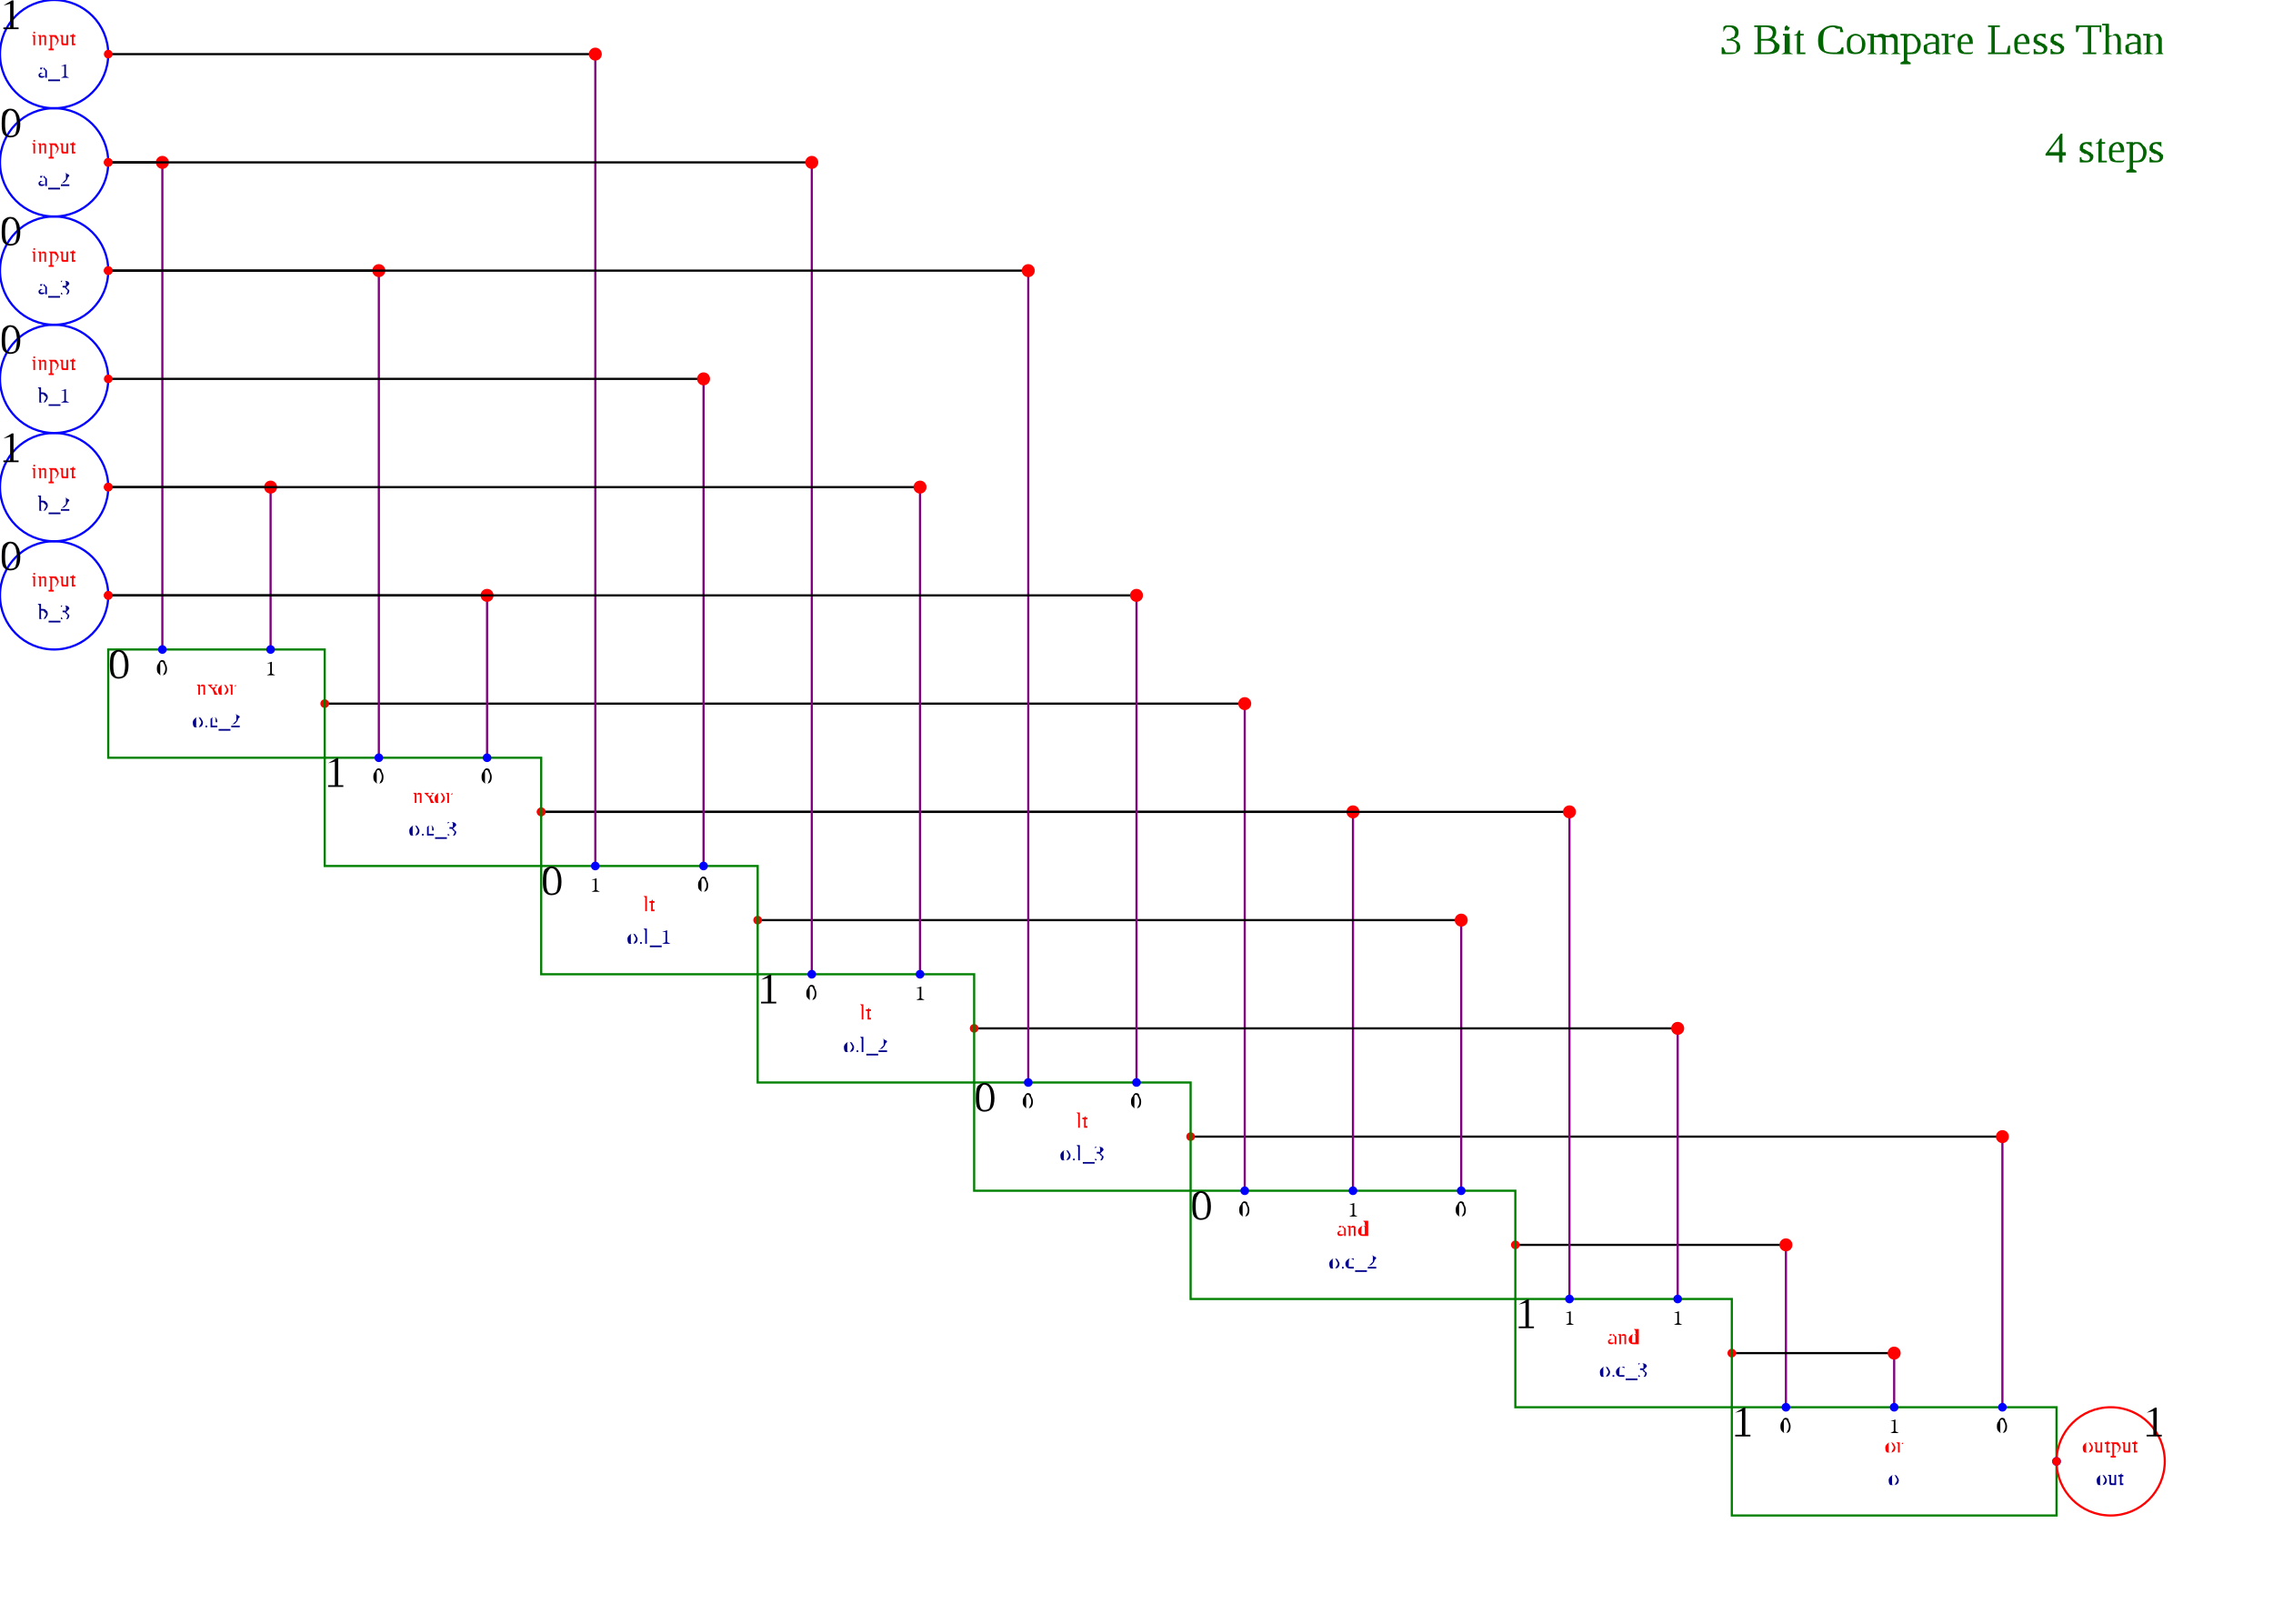
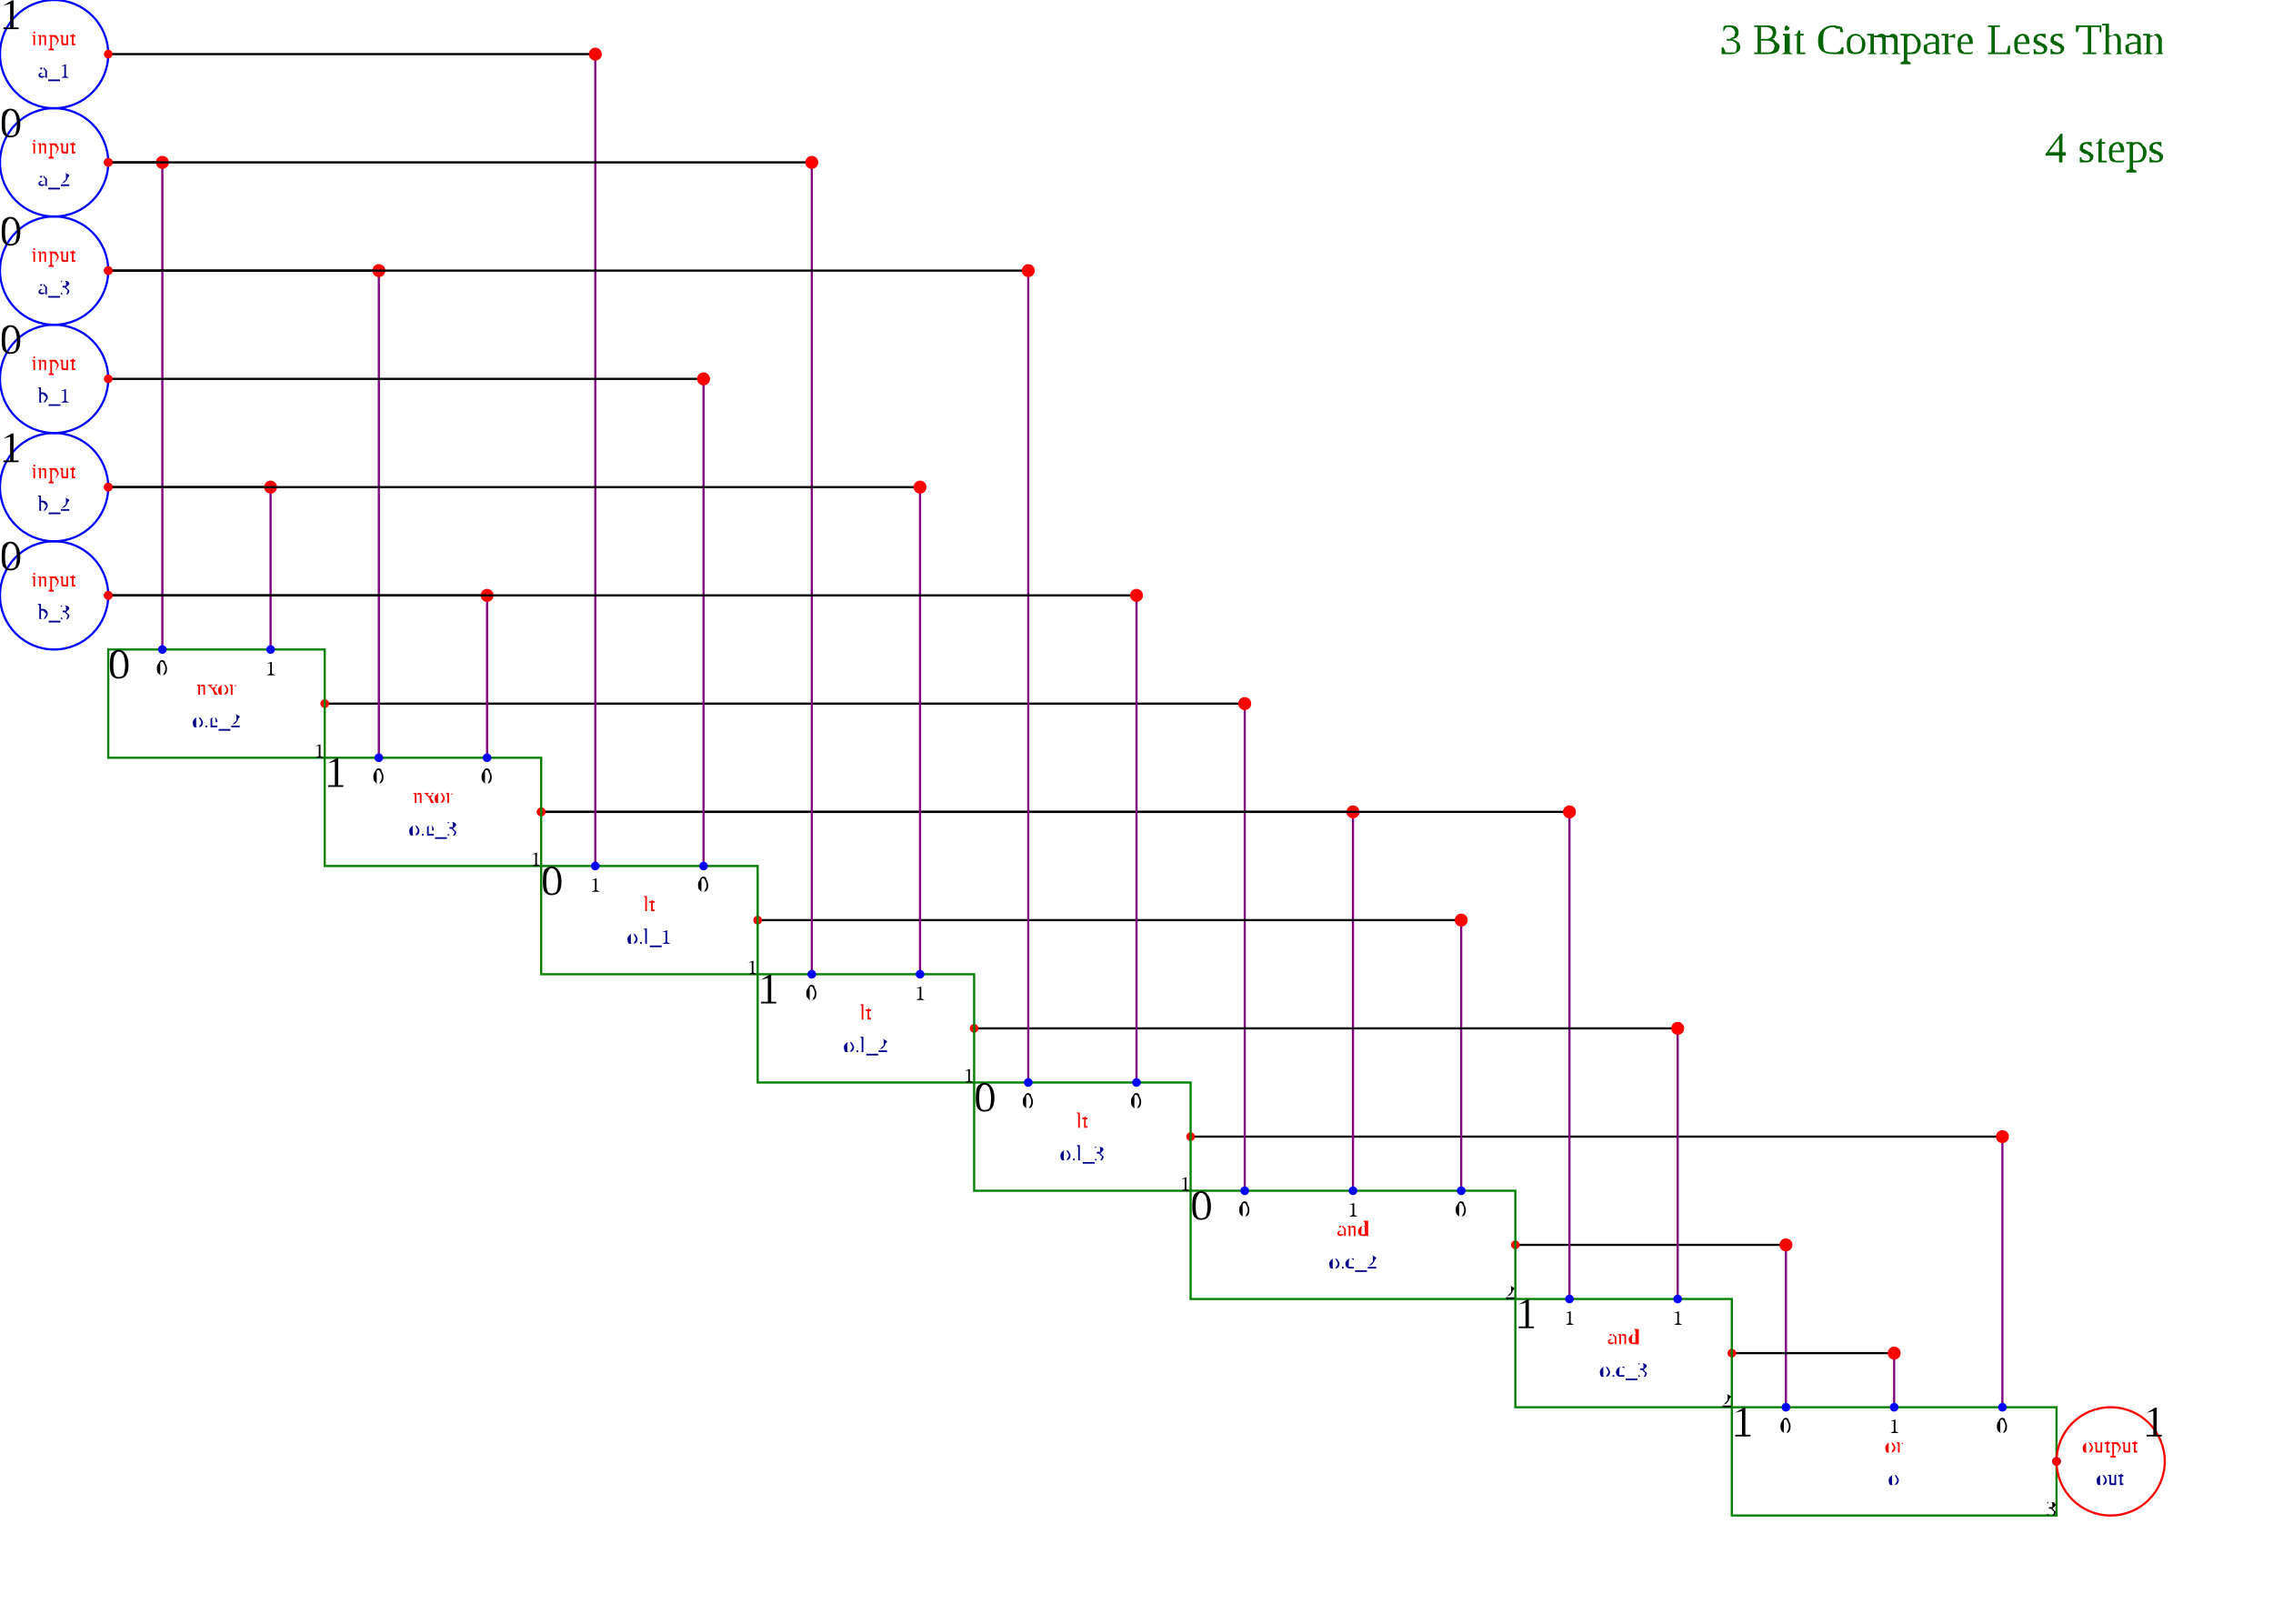
<svg xmlns="http://www.w3.org/2000/svg" height="100%" viewBox="0 0 21 15" width="100%">
  <text fill="darkGreen" font-size="0.4" stroke-width="0.04" text-anchor="end" x="20" y="0.5">3 Bit Compare Less Than
</text>
  <text fill="darkGreen" font-size="0.4" stroke-width="0.04" text-anchor="end" x="20" y="1.5">4 steps</text>
  <circle cx="0.5" cy="0.5" fill="transparent" font-size="0.2" r="0.5" stroke="blue" stroke-width="0.02" />
  <text dominant-baseline="hanging" fill="black" font-size="0.4" stroke-width="0.04" text-anchor="start" x="0" y="0">1</text>
  <text dominant-baseline="auto" fill="red" font-size="0.2" stroke-width="0.02" text-anchor="middle" x="0.5" y="0.417">input</text>
  <text dominant-baseline="hanging" fill="darkblue" font-size="0.2" stroke-width="0.02" text-anchor="middle" x="0.5" y="0.583">a_1</text>
  <circle cx="0.5" cy="1.5" fill="transparent" font-size="0.2" r="0.5" stroke="blue" stroke-width="0.02" />
  <text dominant-baseline="hanging" fill="black" font-size="0.4" stroke-width="0.04" text-anchor="start" x="0" y="1">0</text>
  <text dominant-baseline="auto" fill="red" font-size="0.2" stroke-width="0.02" text-anchor="middle" x="0.5" y="1.417">input</text>
  <text dominant-baseline="hanging" fill="darkblue" font-size="0.2" stroke-width="0.02" text-anchor="middle" x="0.5" y="1.583">a_2</text>
  <circle cx="0.5" cy="2.5" fill="transparent" font-size="0.2" r="0.5" stroke="blue" stroke-width="0.02" />
  <text dominant-baseline="hanging" fill="black" font-size="0.4" stroke-width="0.04" text-anchor="start" x="0" y="2">0</text>
  <text dominant-baseline="auto" fill="red" font-size="0.2" stroke-width="0.02" text-anchor="middle" x="0.5" y="2.417">input</text>
  <text dominant-baseline="hanging" fill="darkblue" font-size="0.2" stroke-width="0.02" text-anchor="middle" x="0.5" y="2.583">a_3</text>
  <circle cx="0.5" cy="3.5" fill="transparent" font-size="0.2" r="0.5" stroke="blue" stroke-width="0.02" />
  <text dominant-baseline="hanging" fill="black" font-size="0.4" stroke-width="0.04" text-anchor="start" x="0" y="3">0</text>
  <text dominant-baseline="auto" fill="red" font-size="0.2" stroke-width="0.02" text-anchor="middle" x="0.5" y="3.417">input</text>
  <text dominant-baseline="hanging" fill="darkblue" font-size="0.2" stroke-width="0.02" text-anchor="middle" x="0.5" y="3.583">b_1</text>
  <circle cx="0.5" cy="4.5" fill="transparent" font-size="0.2" r="0.5" stroke="blue" stroke-width="0.02" />
  <text dominant-baseline="hanging" fill="black" font-size="0.4" stroke-width="0.04" text-anchor="start" x="0" y="4">1</text>
  <text dominant-baseline="auto" fill="red" font-size="0.2" stroke-width="0.02" text-anchor="middle" x="0.5" y="4.417">input</text>
  <text dominant-baseline="hanging" fill="darkblue" font-size="0.2" stroke-width="0.02" text-anchor="middle" x="0.5" y="4.583">b_2</text>
  <circle cx="0.5" cy="5.5" fill="transparent" font-size="0.2" r="0.5" stroke="blue" stroke-width="0.02" />
  <text dominant-baseline="hanging" fill="black" font-size="0.4" stroke-width="0.04" text-anchor="start" x="0" y="5">0</text>
  <text dominant-baseline="auto" fill="red" font-size="0.2" stroke-width="0.02" text-anchor="middle" x="0.5" y="5.417">input</text>
  <text dominant-baseline="hanging" fill="darkblue" font-size="0.2" stroke-width="0.02" text-anchor="middle" x="0.5" y="5.583">b_3</text>
  <rect fill="transparent" font-size="0.2" height="1" stroke="green" stroke-width="0.02" width="3" x="16" y="13" />
  <text dominant-baseline="hanging" fill="black" font-size="0.4" stroke-width="0.04" text-anchor="start" x="16" y="13">1</text>
+   <text fill="black" font-size="0.2" stroke-width="0.02" text-anchor="end" x="19" y="14">3</text>
  <text dominant-baseline="auto" fill="red" font-size="0.2" stroke-width="0.02" text-anchor="middle" x="17.5" y="13.417">or</text>
  <text dominant-baseline="hanging" fill="darkblue" font-size="0.2" stroke-width="0.02" text-anchor="middle" x="17.5" y="13.583">o</text>
  <line font-size="0.2" stroke="black" stroke-width="0.02" x1="14" x2="16.5" y1="11.5" y2="11.5" />
  <line font-size="0.2" stroke="purple" stroke-width="0.02" x1="16.5" x2="16.5" y1="11.5" y2="13" />
  <circle cx="16.5" cy="11.5" fill="red" font-size="0.2" r="0.06" stroke-width="0.02" />
  <circle cx="16.5" cy="13" fill="blue" font-size="0.2" r="0.04" stroke-width="0.02" />
  <circle cx="14" cy="11.5" fill="red" font-size="0.2" r="0.04" stroke-width="0.02" />
  <text dominant-baseline="hanging" fill="black" font-size="0.2" stroke-width="0.02" text-anchor="middle" x="16.5" y="13.1">0</text>
  <line font-size="0.2" stroke="black" stroke-width="0.02" x1="16" x2="17.5" y1="12.5" y2="12.5" />
  <line font-size="0.2" stroke="purple" stroke-width="0.02" x1="17.5" x2="17.5" y1="12.5" y2="13" />
  <circle cx="17.5" cy="12.5" fill="red" font-size="0.2" r="0.06" stroke-width="0.02" />
  <circle cx="17.5" cy="13" fill="blue" font-size="0.2" r="0.04" stroke-width="0.02" />
  <circle cx="16" cy="12.5" fill="red" font-size="0.2" r="0.04" stroke-width="0.02" />
  <text dominant-baseline="hanging" fill="black" font-size="0.2" stroke-width="0.02" text-anchor="middle" x="17.5" y="13.1">1</text>
  <line font-size="0.2" stroke="black" stroke-width="0.02" x1="11" x2="18.5" y1="10.5" y2="10.5" />
  <line font-size="0.2" stroke="purple" stroke-width="0.02" x1="18.5" x2="18.5" y1="10.5" y2="13" />
  <circle cx="18.5" cy="10.5" fill="red" font-size="0.2" r="0.06" stroke-width="0.02" />
  <circle cx="18.5" cy="13" fill="blue" font-size="0.2" r="0.04" stroke-width="0.02" />
  <circle cx="11" cy="10.5" fill="red" font-size="0.2" r="0.04" stroke-width="0.02" />
  <text dominant-baseline="hanging" fill="black" font-size="0.2" stroke-width="0.02" text-anchor="middle" x="18.5" y="13.1">0</text>
  <rect fill="transparent" font-size="0.2" height="1" stroke="green" stroke-width="0.02" width="3" x="11" y="11" />
  <text dominant-baseline="hanging" fill="black" font-size="0.4" stroke-width="0.04" text-anchor="start" x="11" y="11">0</text>
+   <text fill="black" font-size="0.2" stroke-width="0.02" text-anchor="end" x="14" y="12">2</text>
  <text dominant-baseline="auto" fill="red" font-size="0.2" stroke-width="0.02" text-anchor="middle" x="12.5" y="11.417">and</text>
  <text dominant-baseline="hanging" fill="darkblue" font-size="0.2" stroke-width="0.02" text-anchor="middle" x="12.5" y="11.583">o.c_2</text>
  <line font-size="0.2" stroke="black" stroke-width="0.02" x1="3" x2="11.5" y1="6.5" y2="6.5" />
  <line font-size="0.2" stroke="purple" stroke-width="0.02" x1="11.5" x2="11.5" y1="6.5" y2="11" />
  <circle cx="11.5" cy="6.5" fill="red" font-size="0.2" r="0.06" stroke-width="0.02" />
  <circle cx="11.5" cy="11" fill="blue" font-size="0.2" r="0.04" stroke-width="0.02" />
  <circle cx="3" cy="6.5" fill="red" font-size="0.2" r="0.04" stroke-width="0.02" />
  <text dominant-baseline="hanging" fill="black" font-size="0.2" stroke-width="0.02" text-anchor="middle" x="11.5" y="11.1">0</text>
  <line font-size="0.2" stroke="black" stroke-width="0.02" x1="5" x2="12.5" y1="7.5" y2="7.5" />
  <line font-size="0.2" stroke="purple" stroke-width="0.02" x1="12.5" x2="12.5" y1="7.5" y2="11" />
  <circle cx="12.5" cy="7.5" fill="red" font-size="0.2" r="0.06" stroke-width="0.02" />
  <circle cx="12.5" cy="11" fill="blue" font-size="0.2" r="0.04" stroke-width="0.02" />
  <circle cx="5" cy="7.5" fill="red" font-size="0.2" r="0.04" stroke-width="0.02" />
  <text dominant-baseline="hanging" fill="black" font-size="0.2" stroke-width="0.02" text-anchor="middle" x="12.5" y="11.1">1</text>
  <line font-size="0.2" stroke="black" stroke-width="0.02" x1="7" x2="13.5" y1="8.5" y2="8.5" />
  <line font-size="0.2" stroke="purple" stroke-width="0.02" x1="13.5" x2="13.5" y1="8.5" y2="11" />
  <circle cx="13.5" cy="8.5" fill="red" font-size="0.2" r="0.06" stroke-width="0.02" />
  <circle cx="13.5" cy="11" fill="blue" font-size="0.2" r="0.04" stroke-width="0.02" />
  <circle cx="7" cy="8.5" fill="red" font-size="0.2" r="0.04" stroke-width="0.02" />
  <text dominant-baseline="hanging" fill="black" font-size="0.2" stroke-width="0.02" text-anchor="middle" x="13.5" y="11.1">0</text>
  <rect fill="transparent" font-size="0.2" height="1" stroke="green" stroke-width="0.02" width="2" x="14" y="12" />
  <text dominant-baseline="hanging" fill="black" font-size="0.4" stroke-width="0.04" text-anchor="start" x="14" y="12">1</text>
+   <text fill="black" font-size="0.2" stroke-width="0.02" text-anchor="end" x="16" y="13">2</text>
  <text dominant-baseline="auto" fill="red" font-size="0.2" stroke-width="0.02" text-anchor="middle" x="15" y="12.417">and</text>
  <text dominant-baseline="hanging" fill="darkblue" font-size="0.2" stroke-width="0.02" text-anchor="middle" x="15" y="12.583">o.c_3</text>
  <line font-size="0.2" stroke="black" stroke-width="0.02" x1="5" x2="14.5" y1="7.5" y2="7.5" />
  <line font-size="0.2" stroke="purple" stroke-width="0.02" x1="14.5" x2="14.5" y1="7.5" y2="12" />
  <circle cx="14.5" cy="7.5" fill="red" font-size="0.2" r="0.06" stroke-width="0.02" />
  <circle cx="14.5" cy="12" fill="blue" font-size="0.2" r="0.04" stroke-width="0.02" />
  <circle cx="5" cy="7.5" fill="red" font-size="0.2" r="0.04" stroke-width="0.02" />
  <text dominant-baseline="hanging" fill="black" font-size="0.2" stroke-width="0.02" text-anchor="middle" x="14.5" y="12.1">1</text>
  <line font-size="0.2" stroke="black" stroke-width="0.02" x1="9" x2="15.5" y1="9.5" y2="9.5" />
  <line font-size="0.2" stroke="purple" stroke-width="0.02" x1="15.5" x2="15.5" y1="9.5" y2="12" />
  <circle cx="15.5" cy="9.5" fill="red" font-size="0.2" r="0.06" stroke-width="0.02" />
  <circle cx="15.5" cy="12" fill="blue" font-size="0.2" r="0.04" stroke-width="0.02" />
  <circle cx="9" cy="9.5" fill="red" font-size="0.2" r="0.04" stroke-width="0.02" />
  <text dominant-baseline="hanging" fill="black" font-size="0.2" stroke-width="0.02" text-anchor="middle" x="15.5" y="12.1">1</text>
  <rect fill="transparent" font-size="0.2" height="1" stroke="green" stroke-width="0.02" width="2" x="1" y="6" />
  <text dominant-baseline="hanging" fill="black" font-size="0.4" stroke-width="0.04" text-anchor="start" x="1" y="6">0</text>
+   <text fill="black" font-size="0.2" stroke-width="0.02" text-anchor="end" x="3" y="7">1</text>
  <text dominant-baseline="auto" fill="red" font-size="0.2" stroke-width="0.02" text-anchor="middle" x="2" y="6.417">nxor</text>
  <text dominant-baseline="hanging" fill="darkblue" font-size="0.2" stroke-width="0.02" text-anchor="middle" x="2" y="6.583">o.e_2</text>
  <line font-size="0.2" stroke="black" stroke-width="0.02" x1="1" x2="1.5" y1="1.5" y2="1.5" />
  <line font-size="0.2" stroke="purple" stroke-width="0.02" x1="1.5" x2="1.5" y1="1.5" y2="6" />
  <circle cx="1.5" cy="1.5" fill="red" font-size="0.2" r="0.06" stroke-width="0.02" />
  <circle cx="1.5" cy="6" fill="blue" font-size="0.2" r="0.04" stroke-width="0.02" />
  <circle cx="1" cy="1.5" fill="red" font-size="0.2" r="0.04" stroke-width="0.02" />
  <text dominant-baseline="hanging" fill="black" font-size="0.2" stroke-width="0.02" text-anchor="middle" x="1.5" y="6.1">0</text>
  <line font-size="0.2" stroke="black" stroke-width="0.02" x1="1" x2="2.5" y1="4.5" y2="4.5" />
  <line font-size="0.2" stroke="purple" stroke-width="0.02" x1="2.5" x2="2.5" y1="4.5" y2="6" />
  <circle cx="2.5" cy="4.5" fill="red" font-size="0.2" r="0.06" stroke-width="0.02" />
  <circle cx="2.5" cy="6" fill="blue" font-size="0.2" r="0.04" stroke-width="0.02" />
  <circle cx="1" cy="4.5" fill="red" font-size="0.2" r="0.04" stroke-width="0.02" />
  <text dominant-baseline="hanging" fill="black" font-size="0.2" stroke-width="0.02" text-anchor="middle" x="2.5" y="6.1">1</text>
  <rect fill="transparent" font-size="0.2" height="1" stroke="green" stroke-width="0.02" width="2" x="3" y="7" />
  <text dominant-baseline="hanging" fill="black" font-size="0.4" stroke-width="0.04" text-anchor="start" x="3" y="7">1</text>
+   <text fill="black" font-size="0.2" stroke-width="0.02" text-anchor="end" x="5" y="8">1</text>
  <text dominant-baseline="auto" fill="red" font-size="0.2" stroke-width="0.02" text-anchor="middle" x="4" y="7.417">nxor</text>
  <text dominant-baseline="hanging" fill="darkblue" font-size="0.2" stroke-width="0.02" text-anchor="middle" x="4" y="7.583">o.e_3</text>
  <line font-size="0.2" stroke="black" stroke-width="0.02" x1="1" x2="3.5" y1="2.5" y2="2.5" />
  <line font-size="0.2" stroke="purple" stroke-width="0.02" x1="3.5" x2="3.5" y1="2.5" y2="7" />
  <circle cx="3.5" cy="2.5" fill="red" font-size="0.2" r="0.06" stroke-width="0.02" />
  <circle cx="3.5" cy="7" fill="blue" font-size="0.2" r="0.04" stroke-width="0.02" />
  <circle cx="1" cy="2.5" fill="red" font-size="0.2" r="0.04" stroke-width="0.02" />
  <text dominant-baseline="hanging" fill="black" font-size="0.2" stroke-width="0.02" text-anchor="middle" x="3.5" y="7.1">0</text>
  <line font-size="0.2" stroke="black" stroke-width="0.02" x1="1" x2="4.5" y1="5.5" y2="5.5" />
  <line font-size="0.2" stroke="purple" stroke-width="0.02" x1="4.5" x2="4.5" y1="5.5" y2="7" />
  <circle cx="4.5" cy="5.5" fill="red" font-size="0.2" r="0.06" stroke-width="0.02" />
  <circle cx="4.5" cy="7" fill="blue" font-size="0.2" r="0.04" stroke-width="0.02" />
  <circle cx="1" cy="5.5" fill="red" font-size="0.2" r="0.04" stroke-width="0.02" />
  <text dominant-baseline="hanging" fill="black" font-size="0.2" stroke-width="0.02" text-anchor="middle" x="4.5" y="7.1">0</text>
  <rect fill="transparent" font-size="0.2" height="1" stroke="green" stroke-width="0.02" width="2" x="5" y="8" />
  <text dominant-baseline="hanging" fill="black" font-size="0.4" stroke-width="0.04" text-anchor="start" x="5" y="8">0</text>
+   <text fill="black" font-size="0.2" stroke-width="0.02" text-anchor="end" x="7" y="9">1</text>
  <text dominant-baseline="auto" fill="red" font-size="0.2" stroke-width="0.02" text-anchor="middle" x="6" y="8.417">lt</text>
  <text dominant-baseline="hanging" fill="darkblue" font-size="0.2" stroke-width="0.02" text-anchor="middle" x="6" y="8.583">o.l_1</text>
  <line font-size="0.2" stroke="black" stroke-width="0.02" x1="1" x2="5.5" y1="0.5" y2="0.5" />
  <line font-size="0.2" stroke="purple" stroke-width="0.02" x1="5.5" x2="5.5" y1="0.5" y2="8" />
  <circle cx="5.5" cy="0.5" fill="red" font-size="0.2" r="0.06" stroke-width="0.02" />
  <circle cx="5.5" cy="8" fill="blue" font-size="0.2" r="0.04" stroke-width="0.02" />
  <circle cx="1" cy="0.5" fill="red" font-size="0.2" r="0.04" stroke-width="0.02" />
  <text dominant-baseline="hanging" fill="black" font-size="0.2" stroke-width="0.02" text-anchor="middle" x="5.5" y="8.1">1</text>
  <line font-size="0.2" stroke="black" stroke-width="0.02" x1="1" x2="6.5" y1="3.5" y2="3.5" />
  <line font-size="0.2" stroke="purple" stroke-width="0.02" x1="6.5" x2="6.5" y1="3.5" y2="8" />
  <circle cx="6.5" cy="3.5" fill="red" font-size="0.2" r="0.06" stroke-width="0.02" />
  <circle cx="6.5" cy="8" fill="blue" font-size="0.2" r="0.04" stroke-width="0.02" />
  <circle cx="1" cy="3.5" fill="red" font-size="0.2" r="0.04" stroke-width="0.02" />
  <text dominant-baseline="hanging" fill="black" font-size="0.2" stroke-width="0.02" text-anchor="middle" x="6.5" y="8.1">0</text>
  <rect fill="transparent" font-size="0.2" height="1" stroke="green" stroke-width="0.02" width="2" x="7" y="9" />
  <text dominant-baseline="hanging" fill="black" font-size="0.4" stroke-width="0.04" text-anchor="start" x="7" y="9">1</text>
+   <text fill="black" font-size="0.2" stroke-width="0.02" text-anchor="end" x="9" y="10">1</text>
  <text dominant-baseline="auto" fill="red" font-size="0.2" stroke-width="0.02" text-anchor="middle" x="8" y="9.417">lt</text>
  <text dominant-baseline="hanging" fill="darkblue" font-size="0.2" stroke-width="0.02" text-anchor="middle" x="8" y="9.583">o.l_2</text>
  <line font-size="0.2" stroke="black" stroke-width="0.02" x1="1" x2="7.5" y1="1.5" y2="1.5" />
  <line font-size="0.2" stroke="purple" stroke-width="0.02" x1="7.5" x2="7.5" y1="1.5" y2="9" />
  <circle cx="7.5" cy="1.5" fill="red" font-size="0.2" r="0.06" stroke-width="0.02" />
  <circle cx="7.5" cy="9" fill="blue" font-size="0.2" r="0.04" stroke-width="0.02" />
  <circle cx="1" cy="1.5" fill="red" font-size="0.2" r="0.04" stroke-width="0.02" />
  <text dominant-baseline="hanging" fill="black" font-size="0.2" stroke-width="0.02" text-anchor="middle" x="7.5" y="9.1">0</text>
  <line font-size="0.2" stroke="black" stroke-width="0.02" x1="1" x2="8.5" y1="4.5" y2="4.5" />
  <line font-size="0.2" stroke="purple" stroke-width="0.02" x1="8.5" x2="8.5" y1="4.5" y2="9" />
  <circle cx="8.5" cy="4.5" fill="red" font-size="0.2" r="0.06" stroke-width="0.02" />
  <circle cx="8.5" cy="9" fill="blue" font-size="0.2" r="0.04" stroke-width="0.02" />
  <circle cx="1" cy="4.5" fill="red" font-size="0.2" r="0.04" stroke-width="0.02" />
  <text dominant-baseline="hanging" fill="black" font-size="0.2" stroke-width="0.02" text-anchor="middle" x="8.5" y="9.1">1</text>
  <rect fill="transparent" font-size="0.2" height="1" stroke="green" stroke-width="0.02" width="2" x="9" y="10" />
  <text dominant-baseline="hanging" fill="black" font-size="0.4" stroke-width="0.04" text-anchor="start" x="9" y="10">0</text>
+   <text fill="black" font-size="0.2" stroke-width="0.02" text-anchor="end" x="11" y="11">1</text>
  <text dominant-baseline="auto" fill="red" font-size="0.2" stroke-width="0.02" text-anchor="middle" x="10" y="10.417">lt</text>
  <text dominant-baseline="hanging" fill="darkblue" font-size="0.2" stroke-width="0.02" text-anchor="middle" x="10" y="10.583">o.l_3</text>
  <line font-size="0.2" stroke="black" stroke-width="0.02" x1="1" x2="9.5" y1="2.5" y2="2.5" />
  <line font-size="0.2" stroke="purple" stroke-width="0.02" x1="9.5" x2="9.5" y1="2.5" y2="10" />
  <circle cx="9.5" cy="2.5" fill="red" font-size="0.2" r="0.06" stroke-width="0.02" />
  <circle cx="9.5" cy="10" fill="blue" font-size="0.2" r="0.04" stroke-width="0.02" />
  <circle cx="1" cy="2.5" fill="red" font-size="0.2" r="0.04" stroke-width="0.02" />
  <text dominant-baseline="hanging" fill="black" font-size="0.2" stroke-width="0.02" text-anchor="middle" x="9.5" y="10.1">0</text>
  <line font-size="0.2" stroke="black" stroke-width="0.02" x1="1" x2="10.5" y1="5.5" y2="5.5" />
  <line font-size="0.2" stroke="purple" stroke-width="0.02" x1="10.5" x2="10.5" y1="5.5" y2="10" />
  <circle cx="10.5" cy="5.5" fill="red" font-size="0.2" r="0.06" stroke-width="0.02" />
  <circle cx="10.5" cy="10" fill="blue" font-size="0.2" r="0.04" stroke-width="0.02" />
  <circle cx="1" cy="5.5" fill="red" font-size="0.2" r="0.04" stroke-width="0.02" />
  <text dominant-baseline="hanging" fill="black" font-size="0.2" stroke-width="0.02" text-anchor="middle" x="10.5" y="10.1">0</text>
  <circle cx="19.5" cy="13.5" fill="transparent" font-size="0.2" r="0.5" stroke="red" stroke-width="0.02" />
  <text dominant-baseline="hanging" fill="black" font-size="0.4" stroke-width="0.04" text-anchor="end" x="20" y="13">1</text>
  <text dominant-baseline="auto" fill="red" font-size="0.2" stroke-width="0.02" text-anchor="middle" x="19.5" y="13.417">output</text>
  <text dominant-baseline="hanging" fill="darkblue" font-size="0.2" stroke-width="0.02" text-anchor="middle" x="19.5" y="13.583">out</text>
  <line font-size="0.2" stroke="black" stroke-width="0.02" x1="19" x2="19" y1="13.5" y2="13.5" />
  <circle cx="19" cy="13.5" fill="blue" font-size="0.2" r="0.04" stroke-width="0.02" />
  <circle cx="19" cy="13.5" fill="red" font-size="0.2" r="0.04" stroke-width="0.02" />
</svg>
